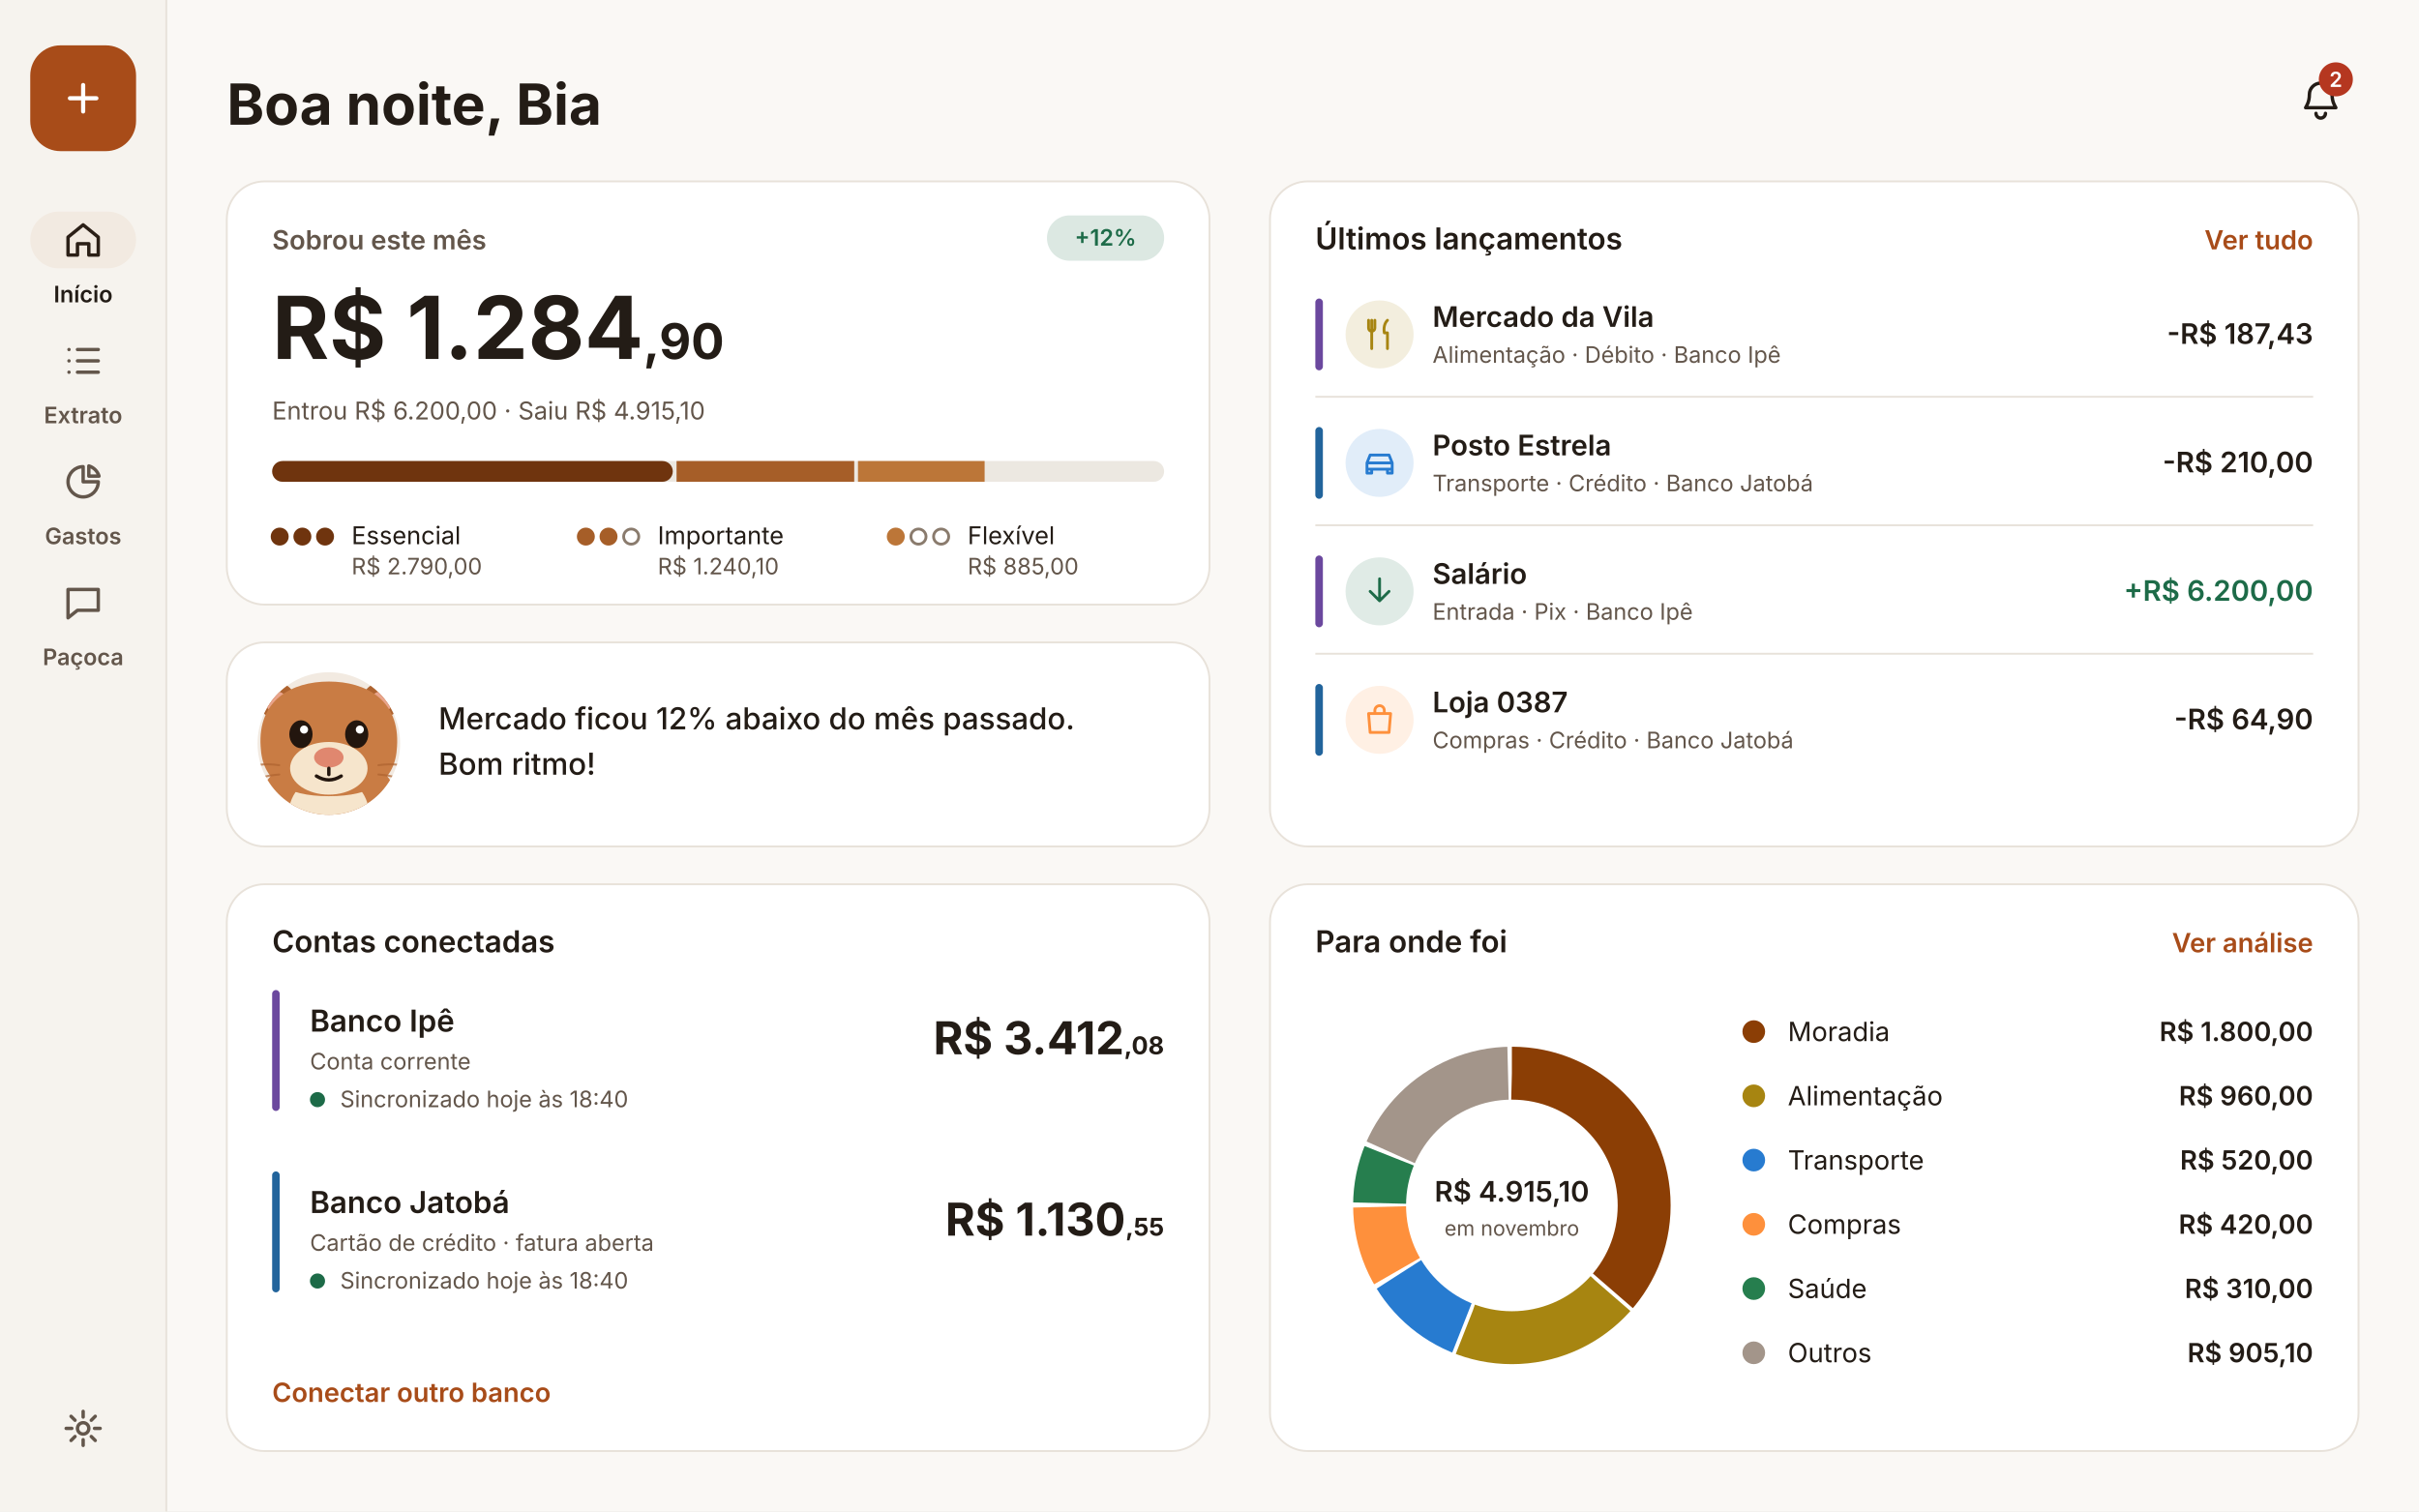
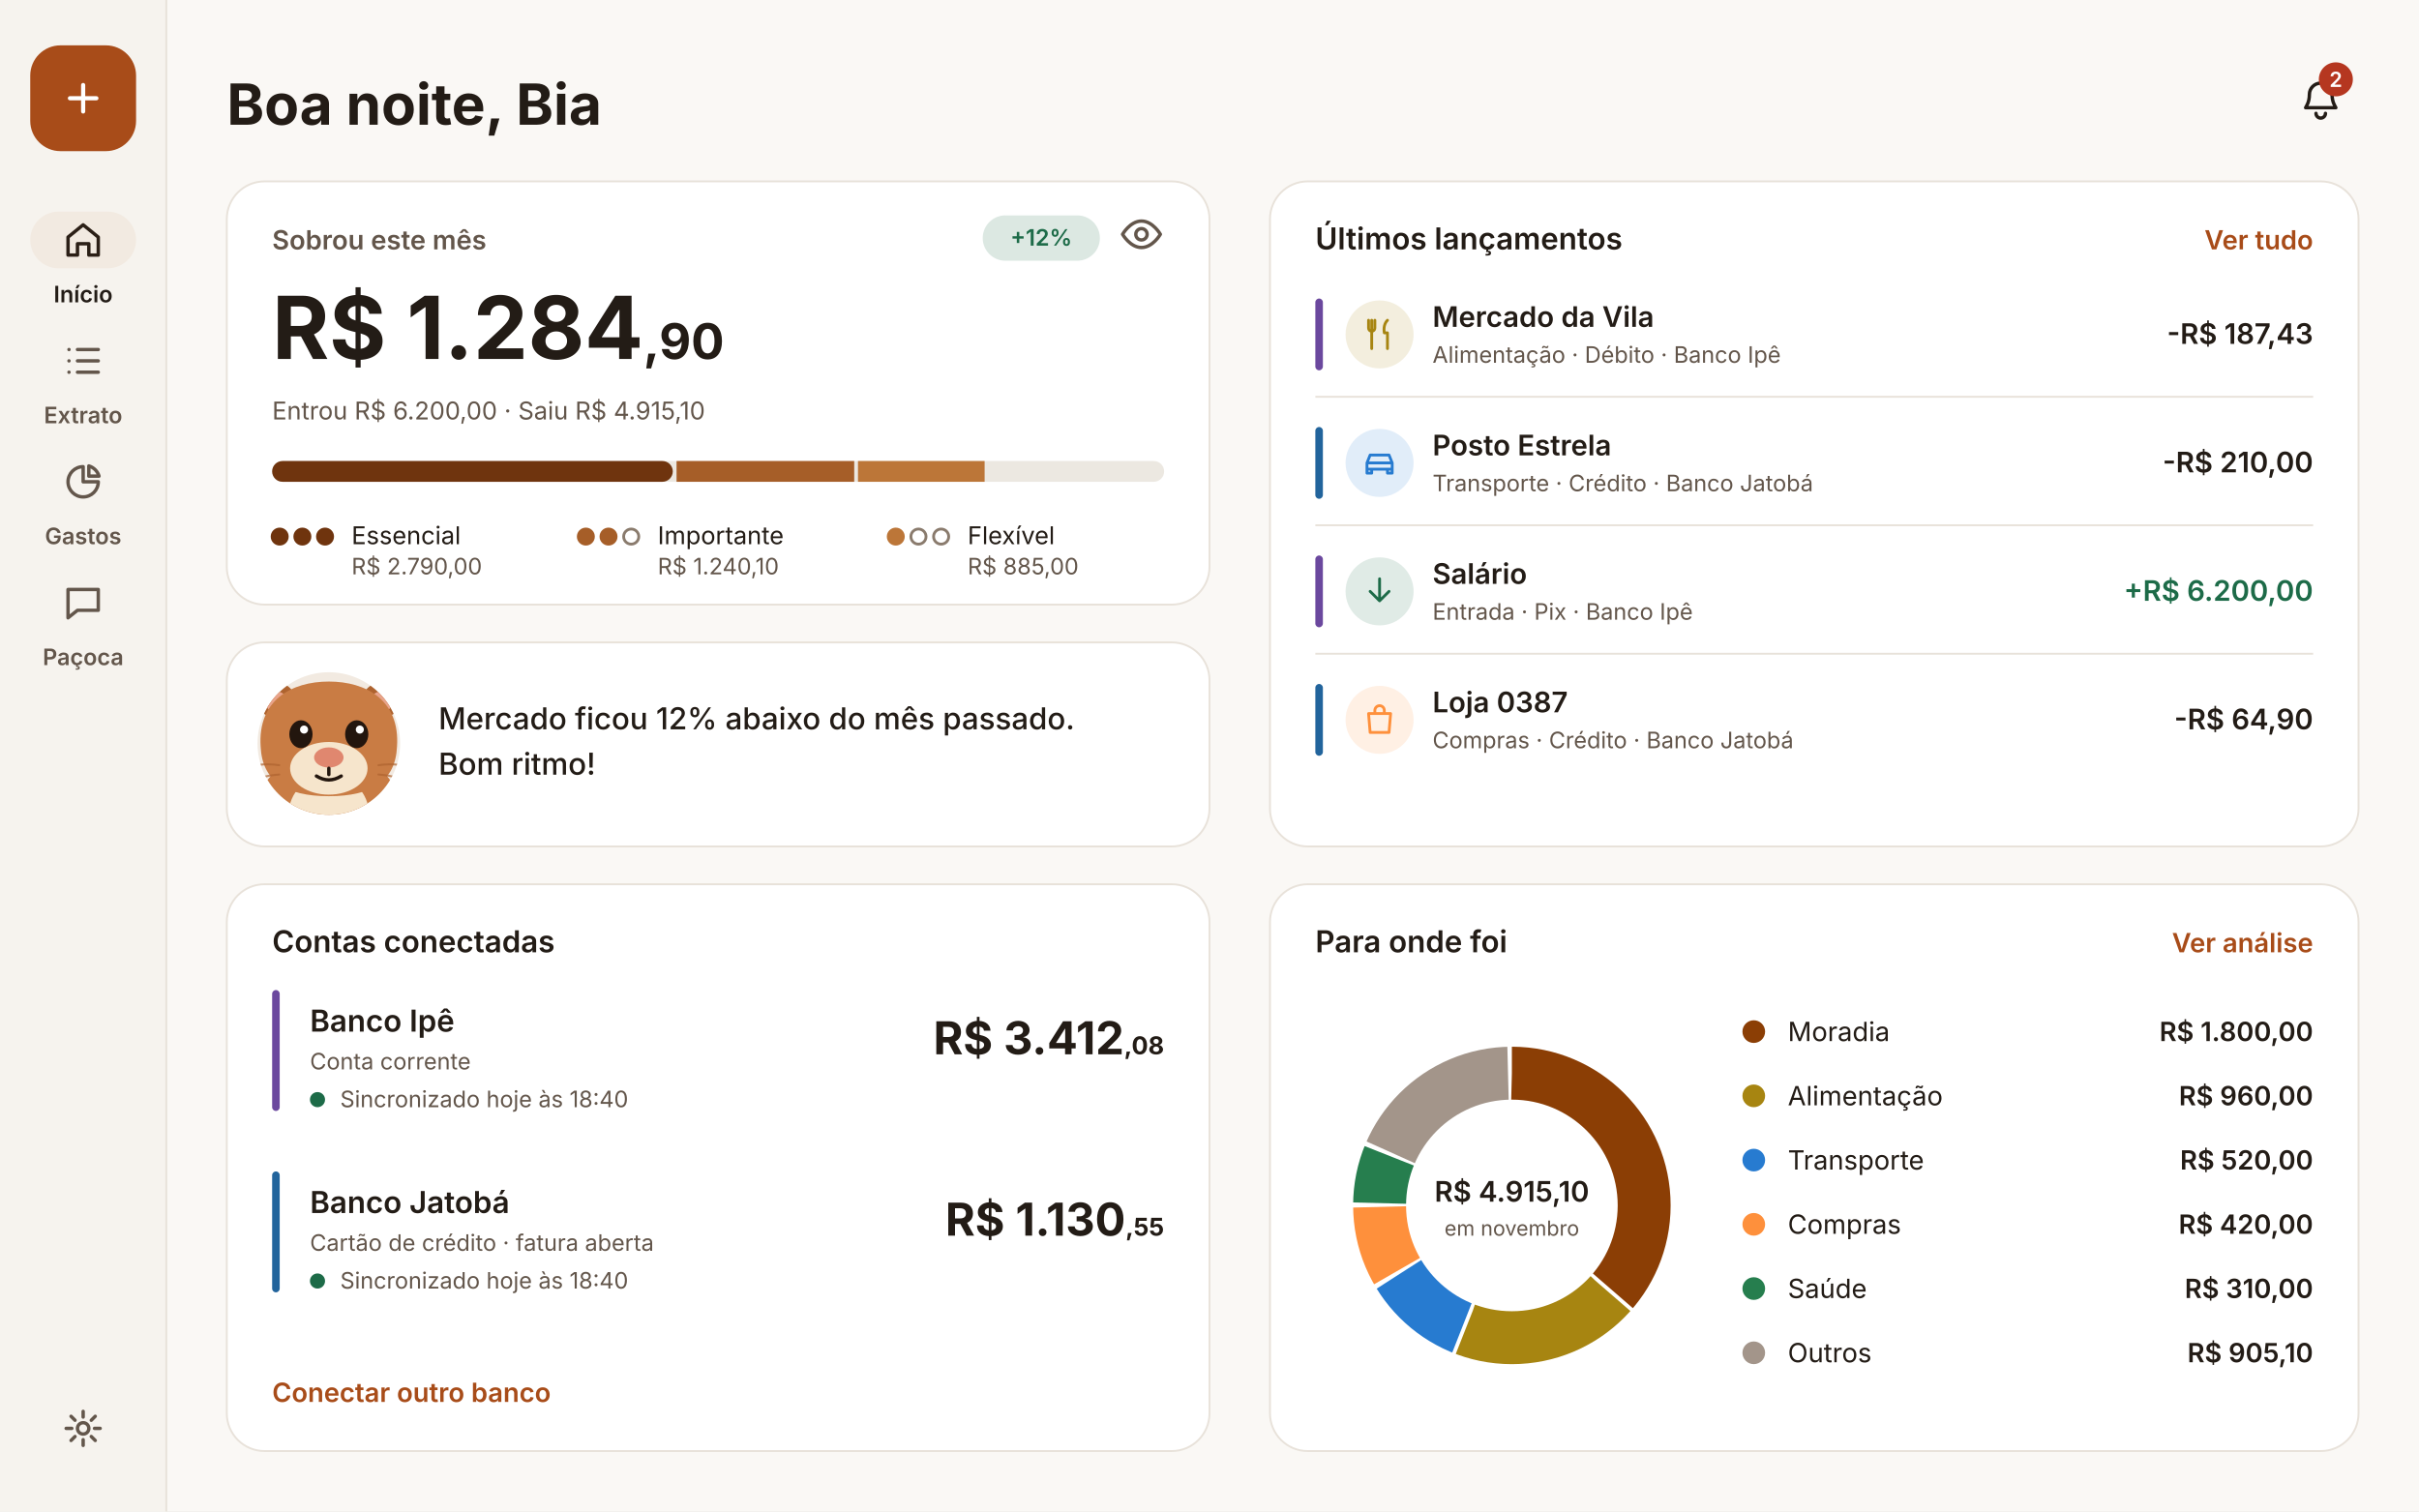
<svg xmlns="http://www.w3.org/2000/svg" viewBox="0 0 1280 800" role="img" aria-labelledby="t">
  <rect width="1280" height="800" fill="#EAE4DC" />
  <rect x="0" y="0" width="1280" height="800" rx="0" fill="#FAF8F5" />
  <rect x="0" y="0" width="88" height="800" rx="0" fill="#F6F3EE" />
  <path d="M88 0V800" stroke="#E8E2DA" />
  <rect x="16" y="24" width="56" height="56" rx="16" fill="#A84C19" />
  <path d="M12 5v14M5 12h14" transform="translate(32 40) scale(1)" fill="none" stroke="#FFFFFF" stroke-width="2.2" stroke-linecap="round" stroke-linejoin="round" />
  <rect x="16" y="112" width="56" height="30" rx="15" fill="#F2EAE1" />
  <path d="M4 10.5 12 4l8 6.5V20h-5v-6H9v6H4Z" transform="translate(32 115) scale(1)" fill="none" stroke="#2B1F16" stroke-width="1.8" stroke-linecap="round" stroke-linejoin="round" />
  <text x="44" y="160" font-family="Inter, system-ui, -apple-system, sans-serif" font-size="12" font-weight="600" fill="#231C16" text-anchor="middle">Início</text>
  <path d="M9 6h11M9 12h11M9 18h11M4.5 6h.01M4.5 12h.01M4.5 18h.01" transform="translate(32 179) scale(1)" fill="none" stroke="#63564B" stroke-width="1.8" stroke-linecap="round" stroke-linejoin="round" />
  <text x="44" y="224" font-family="Inter, system-ui, -apple-system, sans-serif" font-size="12" font-weight="600" fill="#63564B" text-anchor="middle">Extrato</text>
  <path d="M12 4a8 8 0 1 0 8 8h-8ZM15 3.6A8 8 0 0 1 20.4 9H15Z" transform="translate(32 243) scale(1)" fill="none" stroke="#63564B" stroke-width="1.8" stroke-linecap="round" stroke-linejoin="round" />
  <text x="44" y="288" font-family="Inter, system-ui, -apple-system, sans-serif" font-size="12" font-weight="600" fill="#63564B" text-anchor="middle">Gastos</text>
  <path d="M4 5h16v11H9l-5 4Z" transform="translate(32 307) scale(1)" fill="none" stroke="#63564B" stroke-width="1.8" stroke-linecap="round" stroke-linejoin="round" />
  <text x="44" y="352" font-family="Inter, system-ui, -apple-system, sans-serif" font-size="12" font-weight="600" fill="#63564B" text-anchor="middle">Paçoca</text>
  <path d="M12 9a3 3 0 1 0 0 6a3 3 0 0 0 0-6ZM12 3v3M12 18v3M3 12h3M18 12h3M5.6 5.6l2.1 2.1M16.3 16.3l2.1 2.1M5.6 18.4l2.1-2.1M16.3 7.7l2.1-2.1" transform="translate(32 744) scale(1)" fill="none" stroke="#63564B" stroke-width="1.8" stroke-linecap="round" stroke-linejoin="round" />
  <text x="120" y="66" font-family="'Plus Jakarta Sans', Inter, system-ui, -apple-system, sans-serif" font-size="30" font-weight="700" fill="#231C16" text-anchor="start">Boa noite, Bia</text>
  <path d="M6 10a6 6 0 0 1 12 0c0 4 1.5 6 2 7H4c.5-1 2-3 2-7ZM9.5 20a2.5 2.5 0 0 0 5 0" transform="translate(1216 40) scale(1)" fill="none" stroke="#231C16" stroke-width="1.8" stroke-linecap="round" stroke-linejoin="round" />
  <circle cx="1236" cy="42" r="9" fill="#B53720" />
  <text x="1236" y="46" font-family="Inter, system-ui, -apple-system, sans-serif" font-size="11" font-weight="600" fill="#FFFFFF" text-anchor="middle">2</text>
  <rect x="120" y="96" width="520" height="224" rx="20" fill="#FFFFFF" stroke="#E8E2DA" stroke-width="1" />
  <text x="144" y="132" font-family="Inter, system-ui, -apple-system, sans-serif" font-size="14" font-weight="600" fill="#63564B" text-anchor="start">Sobrou este mês</text>
-   <rect x="554" y="114" width="62" height="24" rx="12" fill="#1D6B48" opacity="0.16" />
-   <text x="585" y="130" font-family="Inter, system-ui, -apple-system, sans-serif" font-size="12" font-weight="600" fill="#1D6B48" text-anchor="middle">+12%</text>
+   <rect x="520" y="114" width="62" height="24" rx="12" fill="#1D6B48" opacity="0.16" />
+   <text x="551" y="130" font-family="Inter, system-ui, -apple-system, sans-serif" font-size="12" font-weight="600" fill="#1D6B48" text-anchor="middle">+12%</text>
+   <path d="M2 12s4-7 10-7 10 7 10 7-4 7-10 7S2 12 2 12ZM12 9a3 3 0 1 0 0 6a3 3 0 0 0 0-6Z" transform="translate(592 112) scale(1)" fill="none" stroke="#63564B" stroke-width="1.8" stroke-linecap="round" stroke-linejoin="round" />
  <text x="144" y="190" font-family="Inter, system-ui, -apple-system, sans-serif" font-size="46" font-weight="700" fill="#231C16" text-anchor="start">R$ 1.284<tspan font-size="26">,90</tspan>
  </text>
  <text x="144" y="222" font-family="Inter, system-ui, -apple-system, sans-serif" font-size="13" font-weight="400" fill="#63564B" text-anchor="start">Entrou R$ 6.200,00 · Saiu R$ 4.915,10</text>
  <rect x="144" y="244" width="472" height="11" rx="5.5" fill="#ECE8E1" />
  <rect x="144" y="244" width="212" height="11" rx="5.5" fill="#6F340E" />
  <rect x="358" y="244" width="94" height="11" rx="0" fill="#A65E28" />
  <rect x="454" y="244" width="67" height="11" rx="0" fill="#BC7638" />
  <circle cx="148" cy="284" r="4" fill="#6F340E" stroke="#6F340E" stroke-width="1.5" />
  <circle cx="160" cy="284" r="4" fill="#6F340E" stroke="#6F340E" stroke-width="1.5" />
  <circle cx="172" cy="284" r="4" fill="#6F340E" stroke="#6F340E" stroke-width="1.5" />
  <text x="186" y="288" font-family="Inter, system-ui, -apple-system, sans-serif" font-size="13" font-weight="400" fill="#231C16" text-anchor="start">Essencial</text>
  <text x="186" y="304" font-family="Inter, system-ui, -apple-system, sans-serif" font-size="12" font-weight="400" fill="#63564B" text-anchor="start">R$ 2.790,00</text>
  <circle cx="310" cy="284" r="4" fill="#A65E28" stroke="#A65E28" stroke-width="1.5" />
  <circle cx="322" cy="284" r="4" fill="#A65E28" stroke="#A65E28" stroke-width="1.5" />
  <circle cx="334" cy="284" r="4" fill="none" stroke="#8A7B6D" stroke-width="1.5" />
  <text x="348" y="288" font-family="Inter, system-ui, -apple-system, sans-serif" font-size="13" font-weight="400" fill="#231C16" text-anchor="start">Importante</text>
  <text x="348" y="304" font-family="Inter, system-ui, -apple-system, sans-serif" font-size="12" font-weight="400" fill="#63564B" text-anchor="start">R$ 1.240,10</text>
  <circle cx="474" cy="284" r="4" fill="#BC7638" stroke="#BC7638" stroke-width="1.5" />
  <circle cx="486" cy="284" r="4" fill="none" stroke="#8A7B6D" stroke-width="1.5" />
  <circle cx="498" cy="284" r="4" fill="none" stroke="#8A7B6D" stroke-width="1.5" />
  <text x="512" y="288" font-family="Inter, system-ui, -apple-system, sans-serif" font-size="13" font-weight="400" fill="#231C16" text-anchor="start">Flexível</text>
  <text x="512" y="304" font-family="Inter, system-ui, -apple-system, sans-serif" font-size="12" font-weight="400" fill="#63564B" text-anchor="start">R$ 885,00</text>
  <rect x="120" y="340" width="520" height="108" rx="20" fill="#FFFFFF" stroke="#E8E2DA" stroke-width="1" />
  <g transform="translate(174 446) scale(0.82)">
-     <clipPath id="pacClip174446">
+     <clipPath id="pacClip2">
      <circle cx="0" cy="-64" r="46" />
    </clipPath>
    <circle cx="0" cy="-64" r="46" fill="#F2EAE1" />
-     <g clip-path="url(#pacClip174446)">
+     <g clip-path="url(#pacClip2)">
      <path d="M-46 0 C-50 -36 -38 -56 0 -56 C38 -56 50 -36 46 0 Z" fill="#C97C44" />
      <ellipse cx="0" cy="-18" rx="26" ry="26" fill="#F6E5CC" />
      <ellipse cx="-44" cy="-34" rx="5" ry="9" transform="rotate(-14 -44 -34)" fill="#F6E5CC" opacity="0.9" />
      <ellipse cx="-35" cy="-14" rx="4.5" ry="8" transform="rotate(-8 -35 -14)" fill="#F6E5CC" opacity="0.88" />
      <ellipse cx="44" cy="-34" rx="5" ry="9" transform="rotate(14 44 -34)" fill="#F6E5CC" opacity="0.9" />
      <ellipse cx="35" cy="-14" rx="4.5" ry="8" transform="rotate(8 35 -14)" fill="#F6E5CC" opacity="0.88" />
      <g transform="translate(0 6) rotate(0 0 -70)">
        <ellipse cx="-34" cy="-98" rx="12" ry="11" transform="rotate(-22 -34 -98)" fill="#AE632F" />
        <ellipse cx="-34" cy="-97" rx="7" ry="6.5" transform="rotate(-22 -34 -97)" fill="#E9A48B" />
        <ellipse cx="34" cy="-98" rx="12" ry="11" transform="rotate(22 34 -98)" fill="#AE632F" />
        <ellipse cx="34" cy="-97" rx="7" ry="6.5" transform="rotate(22 34 -97)" fill="#E9A48B" />
        <path d="M-44 -68 C-46 -98 -24 -110 0 -110 C24 -110 46 -98 44 -68 C43 -46 28 -36 0 -36 C-28 -36 -43 -46 -44 -68 Z" fill="#C97C44" />
        <ellipse cx="0" cy="-54" rx="25" ry="17" fill="#F6E5CC" />
        <ellipse cx="0" cy="-61" rx="9.5" ry="6.5" fill="#E0876F" />
        <path d="M0 -54 V-50 M-8 -49 Q0 -44 8 -49" fill="none" stroke="#23160E" stroke-width="2.2" stroke-linecap="round" />
        <path d="M-32 -56 Q-46 -58 -56 -53 M-32 -50 Q-46 -49 -54 -43 M32 -56 Q46 -58 56 -53 M32 -50 Q46 -49 54 -43" fill="none" stroke="#AE632F" stroke-width="1.3" stroke-linecap="round" opacity="0.7" />
        <ellipse cx="-18" cy="-76" rx="7.5" ry="9" fill="#23160E" />
        <circle cx="-16" cy="-79" r="2.6" fill="#FFFFFF" />
        <ellipse cx="18" cy="-76" rx="7.5" ry="9" fill="#23160E" />
        <circle cx="20" cy="-79" r="2.6" fill="#FFFFFF" />
      </g>
    </g>
  </g>
  <text x="232" y="386" font-family="'Plus Jakarta Sans', Inter, system-ui, -apple-system, sans-serif" font-size="16" font-weight="500" fill="#231C16" text-anchor="start">Mercado ficou 12% abaixo do mês passado.</text>
  <text x="232" y="410" font-family="'Plus Jakarta Sans', Inter, system-ui, -apple-system, sans-serif" font-size="16" font-weight="500" fill="#231C16" text-anchor="start">Bom ritmo!</text>
  <rect x="120" y="468" width="520" height="300" rx="20" fill="#FFFFFF" stroke="#E8E2DA" stroke-width="1" />
  <text x="144" y="504" font-family="Inter, system-ui, -apple-system, sans-serif" font-size="16" font-weight="600" fill="#231C16" text-anchor="start">Contas conectadas</text>
  <rect x="144" y="524" width="4" height="64" rx="2" fill="#6B489E" />
  <text x="164" y="546" font-family="Inter, system-ui, -apple-system, sans-serif" font-size="16" font-weight="600" fill="#231C16" text-anchor="start">Banco Ipê</text>
  <text x="164" y="566" font-family="Inter, system-ui, -apple-system, sans-serif" font-size="12" font-weight="400" fill="#63564B" text-anchor="start">Conta corrente</text>
  <text x="616" y="558" font-family="Inter, system-ui, -apple-system, sans-serif" font-size="24" font-weight="700" fill="#231C16" text-anchor="end">R$ 3.412<tspan font-size="13">,08</tspan>
  </text>
  <circle cx="168" cy="582" r="4" fill="#1D6B48" />
  <text x="180" y="586" font-family="Inter, system-ui, -apple-system, sans-serif" font-size="12" font-weight="400" fill="#63564B" text-anchor="start">Sincronizado hoje às 18:40</text>
  <rect x="144" y="620" width="4" height="64" rx="2" fill="#22649C" />
  <text x="164" y="642" font-family="Inter, system-ui, -apple-system, sans-serif" font-size="16" font-weight="600" fill="#231C16" text-anchor="start">Banco Jatobá</text>
  <text x="164" y="662" font-family="Inter, system-ui, -apple-system, sans-serif" font-size="12" font-weight="400" fill="#63564B" text-anchor="start">Cartão de crédito · fatura aberta</text>
  <text x="616" y="654" font-family="Inter, system-ui, -apple-system, sans-serif" font-size="24" font-weight="700" fill="#231C16" text-anchor="end">R$ 1.130<tspan font-size="13">,55</tspan>
  </text>
  <circle cx="168" cy="678" r="4" fill="#1D6B48" />
  <text x="180" y="682" font-family="Inter, system-ui, -apple-system, sans-serif" font-size="12" font-weight="400" fill="#63564B" text-anchor="start">Sincronizado hoje às 18:40</text>
  <text x="144" y="742" font-family="Inter, system-ui, -apple-system, sans-serif" font-size="14" font-weight="600" fill="#A84C19" text-anchor="start">Conectar outro banco</text>
  <rect x="672" y="96" width="576" height="352" rx="20" fill="#FFFFFF" stroke="#E8E2DA" stroke-width="1" />
  <text x="696" y="132" font-family="Inter, system-ui, -apple-system, sans-serif" font-size="16" font-weight="600" fill="#231C16" text-anchor="start">Últimos lançamentos</text>
  <text x="1224" y="132" font-family="Inter, system-ui, -apple-system, sans-serif" font-size="14" font-weight="600" fill="#A84C19" text-anchor="end">Ver tudo</text>
  <rect x="696" y="158" width="4" height="38" rx="2" fill="#6B489E" />
  <circle cx="730" cy="177" r="18" fill="#A78511" opacity="0.14" />
  <path d="M7 3v8M5 3v5a2 2 0 0 0 4 0V3M7 11v10M17 3c-2 2-2.5 5-2 8h2v10" transform="translate(720 167) scale(0.8333333)" fill="none" stroke="#A78511" stroke-width="1.8" stroke-linecap="round" stroke-linejoin="round" />
  <text x="758" y="173" font-family="Inter, system-ui, -apple-system, sans-serif" font-size="15" font-weight="600" fill="#231C16" text-anchor="start">Mercado da Vila</text>
  <text x="758" y="192" font-family="Inter, system-ui, -apple-system, sans-serif" font-size="12" font-weight="400" fill="#63564B" text-anchor="start">Alimentação · Débito · Banco Ipê</text>
  <text x="1224" y="182" font-family="Inter, system-ui, -apple-system, sans-serif" font-size="15" font-weight="600" fill="#231C16" text-anchor="end">-R$ 187,43</text>
  <path d="M696 210H1224" stroke="#E8E2DA" />
  <rect x="696" y="226" width="4" height="38" rx="2" fill="#22649C" />
  <circle cx="730" cy="245" r="18" fill="#277BD0" opacity="0.14" />
  <path d="M4 16v-4l2-5h12l2 5v4ZM4 16v2.5h3V16M17 16v2.5h3V16M4 12h16" transform="translate(720 235) scale(0.8333333)" fill="none" stroke="#277BD0" stroke-width="1.8" stroke-linecap="round" stroke-linejoin="round" />
  <text x="758" y="241" font-family="Inter, system-ui, -apple-system, sans-serif" font-size="15" font-weight="600" fill="#231C16" text-anchor="start">Posto Estrela</text>
  <text x="758" y="260" font-family="Inter, system-ui, -apple-system, sans-serif" font-size="12" font-weight="400" fill="#63564B" text-anchor="start">Transporte · Crédito · Banco Jatobá</text>
  <text x="1224" y="250" font-family="Inter, system-ui, -apple-system, sans-serif" font-size="15" font-weight="600" fill="#231C16" text-anchor="end">-R$ 210,00</text>
  <path d="M696 278H1224" stroke="#E8E2DA" />
  <rect x="696" y="294" width="4" height="38" rx="2" fill="#6B489E" />
  <circle cx="730" cy="313" r="18" fill="#1D6B48" opacity="0.14" />
  <path d="M12 4v14M6 12l6 6 6-6" transform="translate(720 303) scale(0.8333333)" fill="none" stroke="#1D6B48" stroke-width="1.8" stroke-linecap="round" stroke-linejoin="round" />
  <text x="758" y="309" font-family="Inter, system-ui, -apple-system, sans-serif" font-size="15" font-weight="600" fill="#231C16" text-anchor="start">Salário</text>
  <text x="758" y="328" font-family="Inter, system-ui, -apple-system, sans-serif" font-size="12" font-weight="400" fill="#63564B" text-anchor="start">Entrada · Pix · Banco Ipê</text>
  <text x="1224" y="318" font-family="Inter, system-ui, -apple-system, sans-serif" font-size="15" font-weight="600" fill="#1D6B48" text-anchor="end">+R$ 6.200,00</text>
  <path d="M696 346H1224" stroke="#E8E2DA" />
  <rect x="696" y="362" width="4" height="38" rx="2" fill="#22649C" />
  <circle cx="730" cy="381" r="18" fill="#FE903C" opacity="0.14" />
  <path d="M5 8h14l-1 12H6ZM9 8V6a3 3 0 0 1 6 0v2" transform="translate(720 371) scale(0.8333333)" fill="none" stroke="#FE903C" stroke-width="1.8" stroke-linecap="round" stroke-linejoin="round" />
  <text x="758" y="377" font-family="Inter, system-ui, -apple-system, sans-serif" font-size="15" font-weight="600" fill="#231C16" text-anchor="start">Loja 0387</text>
  <text x="758" y="396" font-family="Inter, system-ui, -apple-system, sans-serif" font-size="12" font-weight="400" fill="#63564B" text-anchor="start">Compras · Crédito · Banco Jatobá</text>
  <text x="1224" y="386" font-family="Inter, system-ui, -apple-system, sans-serif" font-size="15" font-weight="600" fill="#231C16" text-anchor="end">-R$ 64,90</text>
  <rect x="672" y="468" width="576" height="300" rx="20" fill="#FFFFFF" stroke="#E8E2DA" stroke-width="1" />
  <text x="696" y="504" font-family="Inter, system-ui, -apple-system, sans-serif" font-size="16" font-weight="600" fill="#231C16" text-anchor="start">Para onde foi</text>
  <text x="1224" y="504" font-family="Inter, system-ui, -apple-system, sans-serif" font-size="14" font-weight="600" fill="#A84C19" text-anchor="end">Ver análise</text>
  <circle cx="800" cy="638" r="70" fill="none" stroke="#8B3E05" stroke-width="28" stroke-dasharray="159.1 439.8" stroke-dashoffset="0.0" transform="rotate(-90 800 638)" />
  <circle cx="800" cy="638" r="70" fill="none" stroke="#A78511" stroke-width="28" stroke-dasharray="83.9 439.8" stroke-dashoffset="-161.1" transform="rotate(-90 800 638)" />
  <circle cx="800" cy="638" r="70" fill="none" stroke="#277BD0" stroke-width="28" stroke-dasharray="44.5 439.8" stroke-dashoffset="-247.0" transform="rotate(-90 800 638)" />
  <circle cx="800" cy="638" r="70" fill="none" stroke="#FE903C" stroke-width="28" stroke-dasharray="35.6 439.8" stroke-dashoffset="-293.5" transform="rotate(-90 800 638)" />
  <circle cx="800" cy="638" r="70" fill="none" stroke="#267E4E" stroke-width="28" stroke-dasharray="25.7 439.8" stroke-dashoffset="-331.1" transform="rotate(-90 800 638)" />
  <circle cx="800" cy="638" r="70" fill="none" stroke="#A3958A" stroke-width="28" stroke-dasharray="79.0 439.8" stroke-dashoffset="-358.8" transform="rotate(-90 800 638)" />
  <text x="800" y="636" font-family="Inter, system-ui, -apple-system, sans-serif" font-size="15" font-weight="600" fill="#231C16" text-anchor="middle">R$ 4.915,10</text>
  <text x="800" y="654" font-family="Inter, system-ui, -apple-system, sans-serif" font-size="11" font-weight="400" fill="#63564B" text-anchor="middle">em novembro</text>
  <circle cx="928" cy="546" r="6" fill="#8B3E05" />
  <text x="946" y="551" font-family="Inter, system-ui, -apple-system, sans-serif" font-size="14" font-weight="400" fill="#231C16" text-anchor="start">Moradia</text>
  <text x="1224" y="551" font-family="Inter, system-ui, -apple-system, sans-serif" font-size="14" font-weight="600" fill="#231C16" text-anchor="end">R$ 1.800,00</text>
  <circle cx="928" cy="580" r="6" fill="#A78511" />
  <text x="946" y="585" font-family="Inter, system-ui, -apple-system, sans-serif" font-size="14" font-weight="400" fill="#231C16" text-anchor="start">Alimentação</text>
  <text x="1224" y="585" font-family="Inter, system-ui, -apple-system, sans-serif" font-size="14" font-weight="600" fill="#231C16" text-anchor="end">R$ 960,00</text>
  <circle cx="928" cy="614" r="6" fill="#277BD0" />
  <text x="946" y="619" font-family="Inter, system-ui, -apple-system, sans-serif" font-size="14" font-weight="400" fill="#231C16" text-anchor="start">Transporte</text>
  <text x="1224" y="619" font-family="Inter, system-ui, -apple-system, sans-serif" font-size="14" font-weight="600" fill="#231C16" text-anchor="end">R$ 520,00</text>
  <circle cx="928" cy="648" r="6" fill="#FE903C" />
  <text x="946" y="653" font-family="Inter, system-ui, -apple-system, sans-serif" font-size="14" font-weight="400" fill="#231C16" text-anchor="start">Compras</text>
  <text x="1224" y="653" font-family="Inter, system-ui, -apple-system, sans-serif" font-size="14" font-weight="600" fill="#231C16" text-anchor="end">R$ 420,00</text>
  <circle cx="928" cy="682" r="6" fill="#267E4E" />
  <text x="946" y="687" font-family="Inter, system-ui, -apple-system, sans-serif" font-size="14" font-weight="400" fill="#231C16" text-anchor="start">Saúde</text>
  <text x="1224" y="687" font-family="Inter, system-ui, -apple-system, sans-serif" font-size="14" font-weight="600" fill="#231C16" text-anchor="end">R$ 310,00</text>
  <circle cx="928" cy="716" r="6" fill="#A3958A" />
  <text x="946" y="721" font-family="Inter, system-ui, -apple-system, sans-serif" font-size="14" font-weight="400" fill="#231C16" text-anchor="start">Outros</text>
  <text x="1224" y="721" font-family="Inter, system-ui, -apple-system, sans-serif" font-size="14" font-weight="600" fill="#231C16" text-anchor="end">R$ 905,10</text>
</svg>
